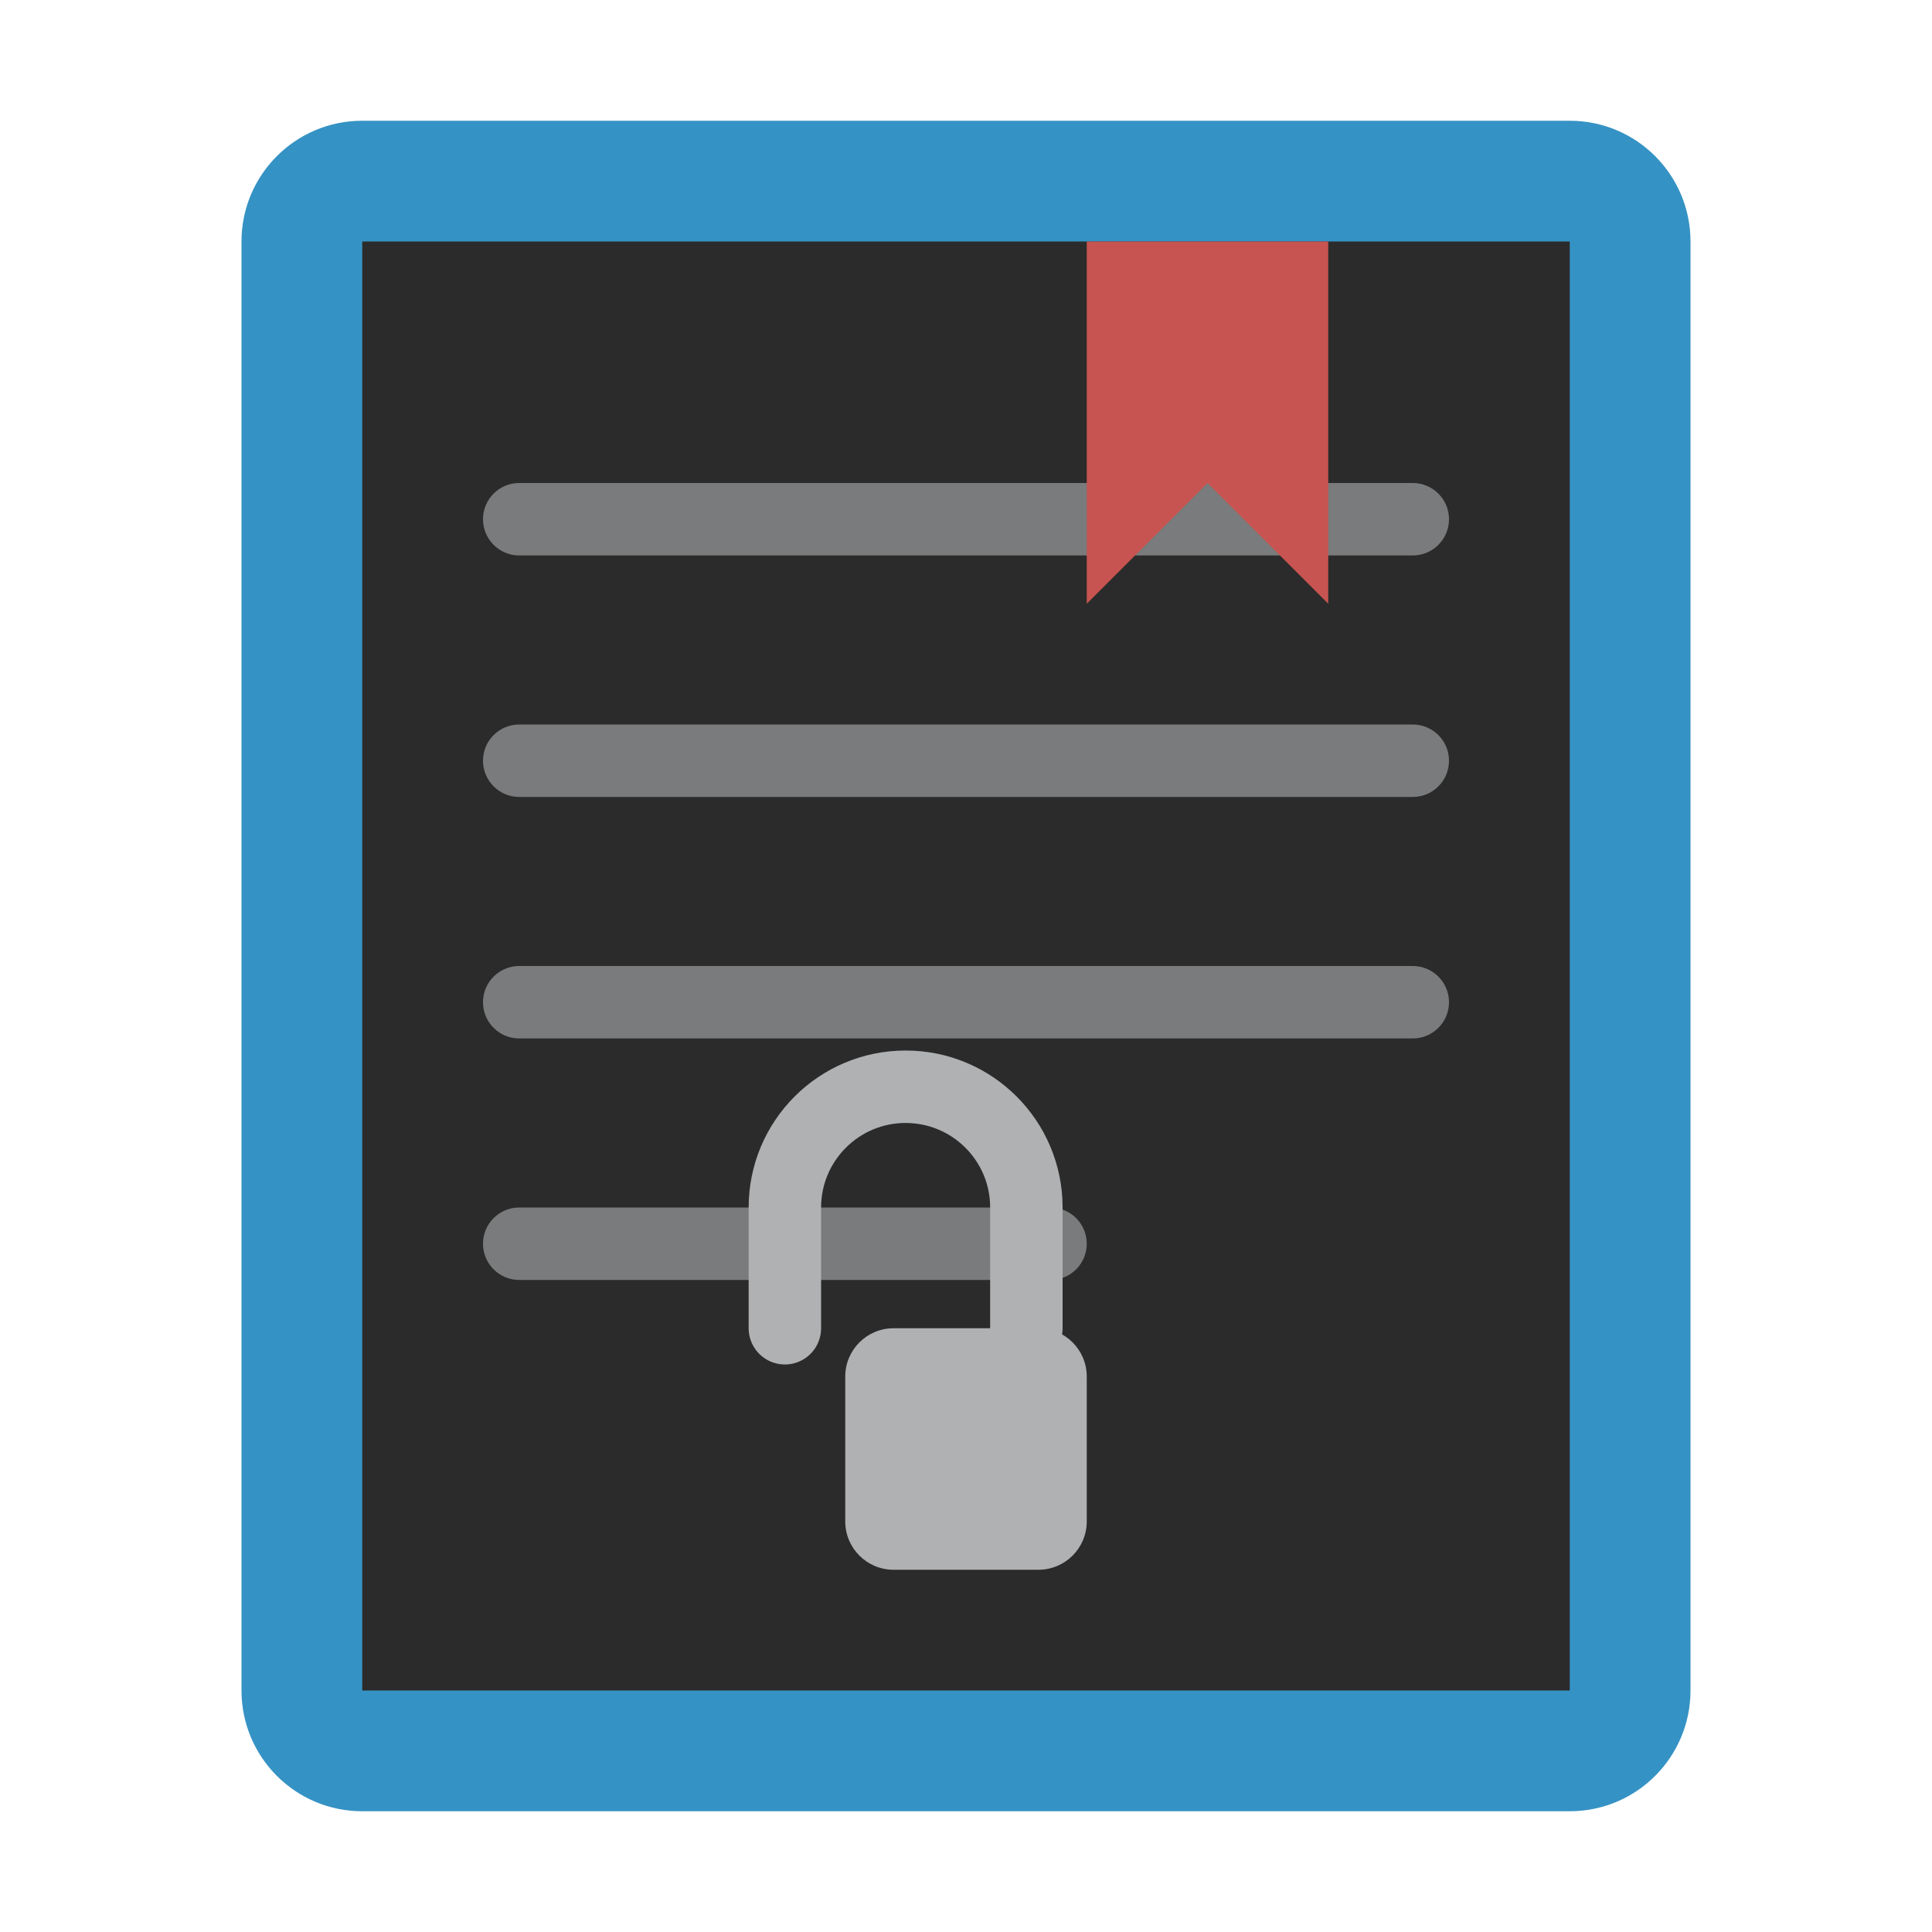
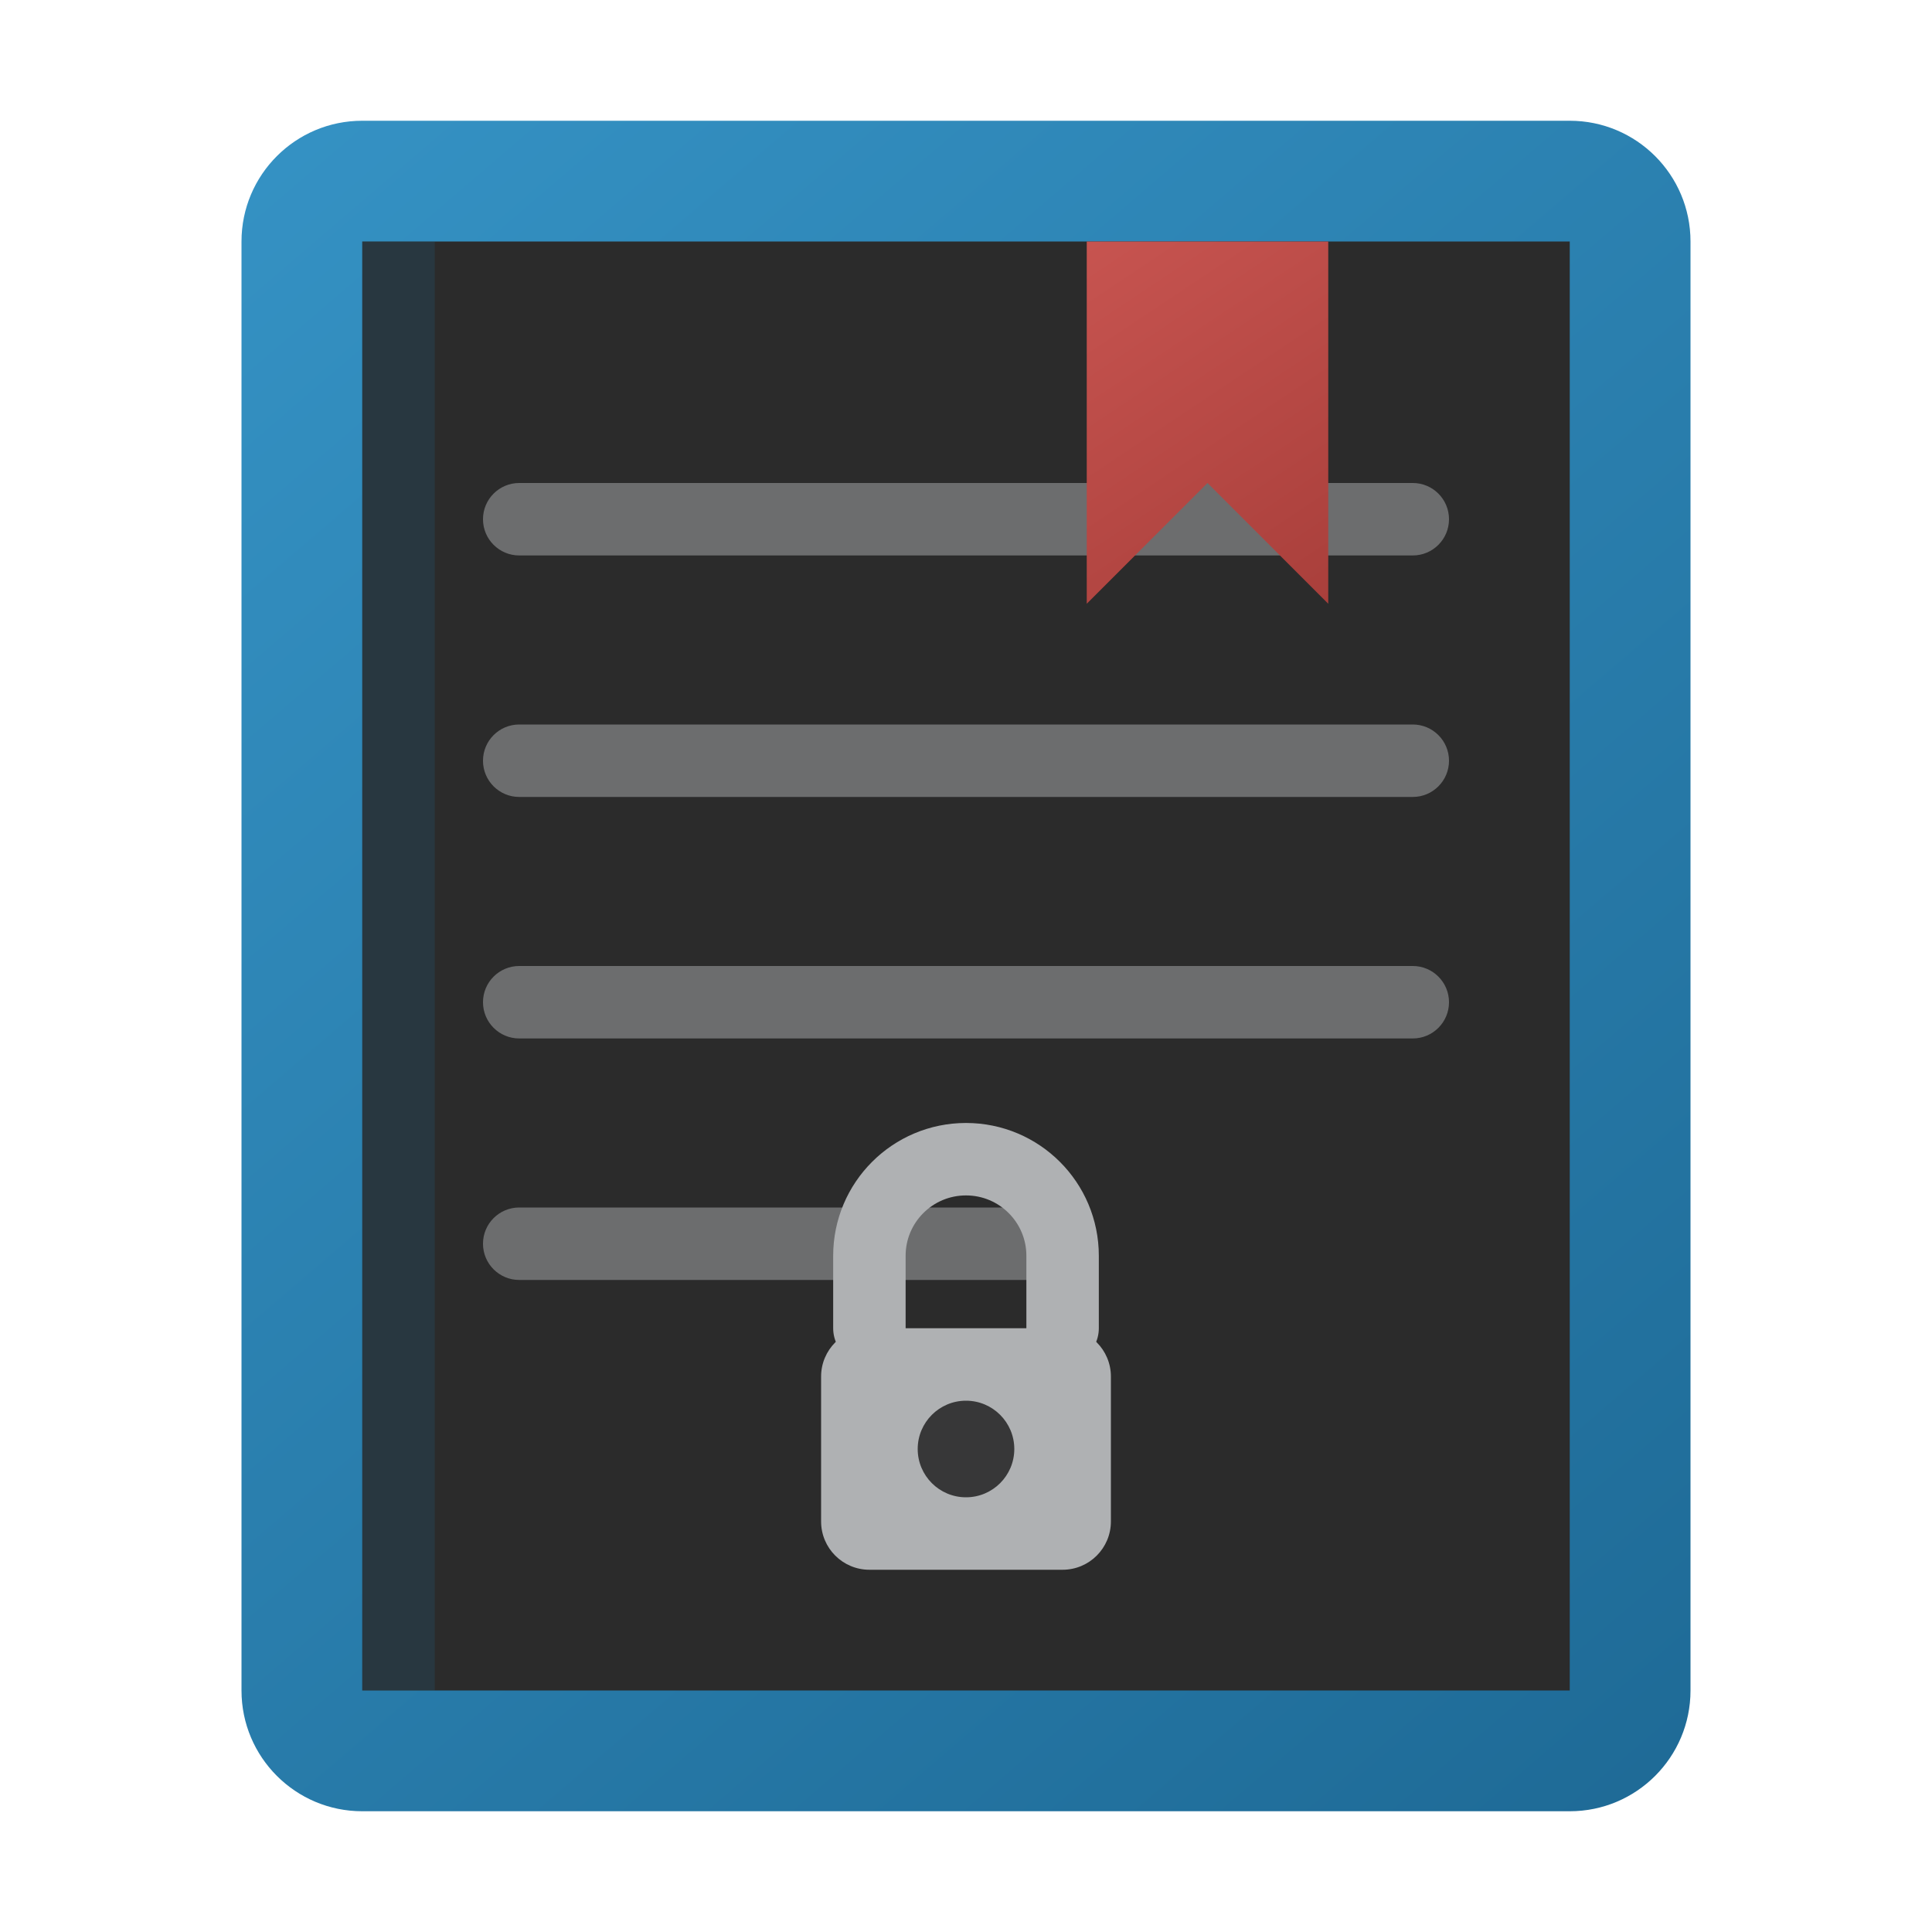
<svg xmlns="http://www.w3.org/2000/svg" width="40" height="40" viewBox="0 0 40 40" fill="none">
-   <path d="M5 5V35C5 36.381 6.119 37.5 7.5 37.5H32.5C33.881 37.5 35 36.381 35 35V5C35 3.619 33.881 2.5 32.5 2.5H7.5C6.119 2.5 5 3.619 5 5Z" fill="#3592C4" />
+   <path d="M6 6V34C6 35.105 6.895 36 8 36H32C33.105 36 34 35.105 34 34V6C34 4.895 33.105 4 32 4H8C6.895 4 6 4.895 6 6Z" fill="#1E6A96" fill-opacity="0.4" />
+   <path d="M5 5V35C5 36.381 6.119 37.5 7.5 37.5H32.5C33.881 37.5 35 36.381 35 35V5C35 3.619 33.881 2.5 32.5 2.5H7.5C6.119 2.5 5 3.619 5 5Z" fill="url(#paint0_linear)" />
  <path d="M7.5 5H32.5V35H7.5V5Z" fill="#2B2B2B" />
-   <rect x="10" y="10" width="20" height="1.5" rx="0.75" fill="#AFB1B3" fill-opacity="0.6" />
-   <rect x="10" y="15" width="20" height="1.5" rx="0.75" fill="#AFB1B3" fill-opacity="0.6" />
-   <rect x="10" y="20" width="20" height="1.5" rx="0.75" fill="#AFB1B3" fill-opacity="0.6" />
-   <rect x="10" y="25" width="12.5" height="1.5" rx="0.75" fill="#AFB1B3" fill-opacity="0.6" />
-   <rect x="17.5" y="27.5" width="5" height="5" rx="1" fill="#AFB1B3" />
-   <path d="M16.25 27.5V25C16.25 23.619 17.369 22.5 18.75 22.5C20.131 22.5 21.25 23.619 21.25 25V27.5" stroke="#AFB1B3" stroke-width="1.5" stroke-linecap="round" />
-   <path d="M27.5 5V12.5L25 10L22.5 12.5V5H27.5Z" fill="#C75450" />
+   <rect x="7.5" y="5" width="1.5" height="30" fill="#1E6A96" fill-opacity="0.2" />
+   <rect x="10" y="10" width="20" height="1.5" rx="0.75" fill="#AFB1B3" fill-opacity="0.5" />
+   <rect x="10" y="15" width="20" height="1.5" rx="0.75" fill="#AFB1B3" fill-opacity="0.5" />
+   <rect x="10" y="20" width="20" height="1.5" rx="0.75" fill="#AFB1B3" fill-opacity="0.5" />
+   <rect x="10" y="25" width="12.5" height="1.5" rx="0.75" fill="#AFB1B3" fill-opacity="0.5" />
+   <rect x="17" y="27.5" width="6" height="5" rx="1" fill="#AFB1B3" />
+   <path d="M18 27.5V26C18 24.895 18.895 24 20 24C21.105 24 22 24.895 22 26V27.5" stroke="#AFB1B3" stroke-width="1.5" stroke-linecap="round" />
+   <circle cx="20" cy="30" r="1" fill="#2B2B2B" fill-opacity="0.9" />
+   <path d="M27.5 5V12.5L25 10L22.5 12.5V5H27.5Z" fill="url(#paint1_linear)" />
+   <defs>
+     <linearGradient id="paint0_linear" x1="5" y1="2.5" x2="35" y2="37.5" gradientUnits="userSpaceOnUse">
+       <stop offset="0" stop-color="#3592C4" />
+       <stop offset="1" stop-color="#1E6A96" />
+     </linearGradient>
+     <linearGradient id="paint1_linear" x1="22.5" y1="5" x2="27.5" y2="12.5" gradientUnits="userSpaceOnUse">
+       <stop offset="0" stop-color="#C75450" />
+       <stop offset="1" stop-color="#A93F3B" />
+     </linearGradient>
+   </defs>
</svg>
